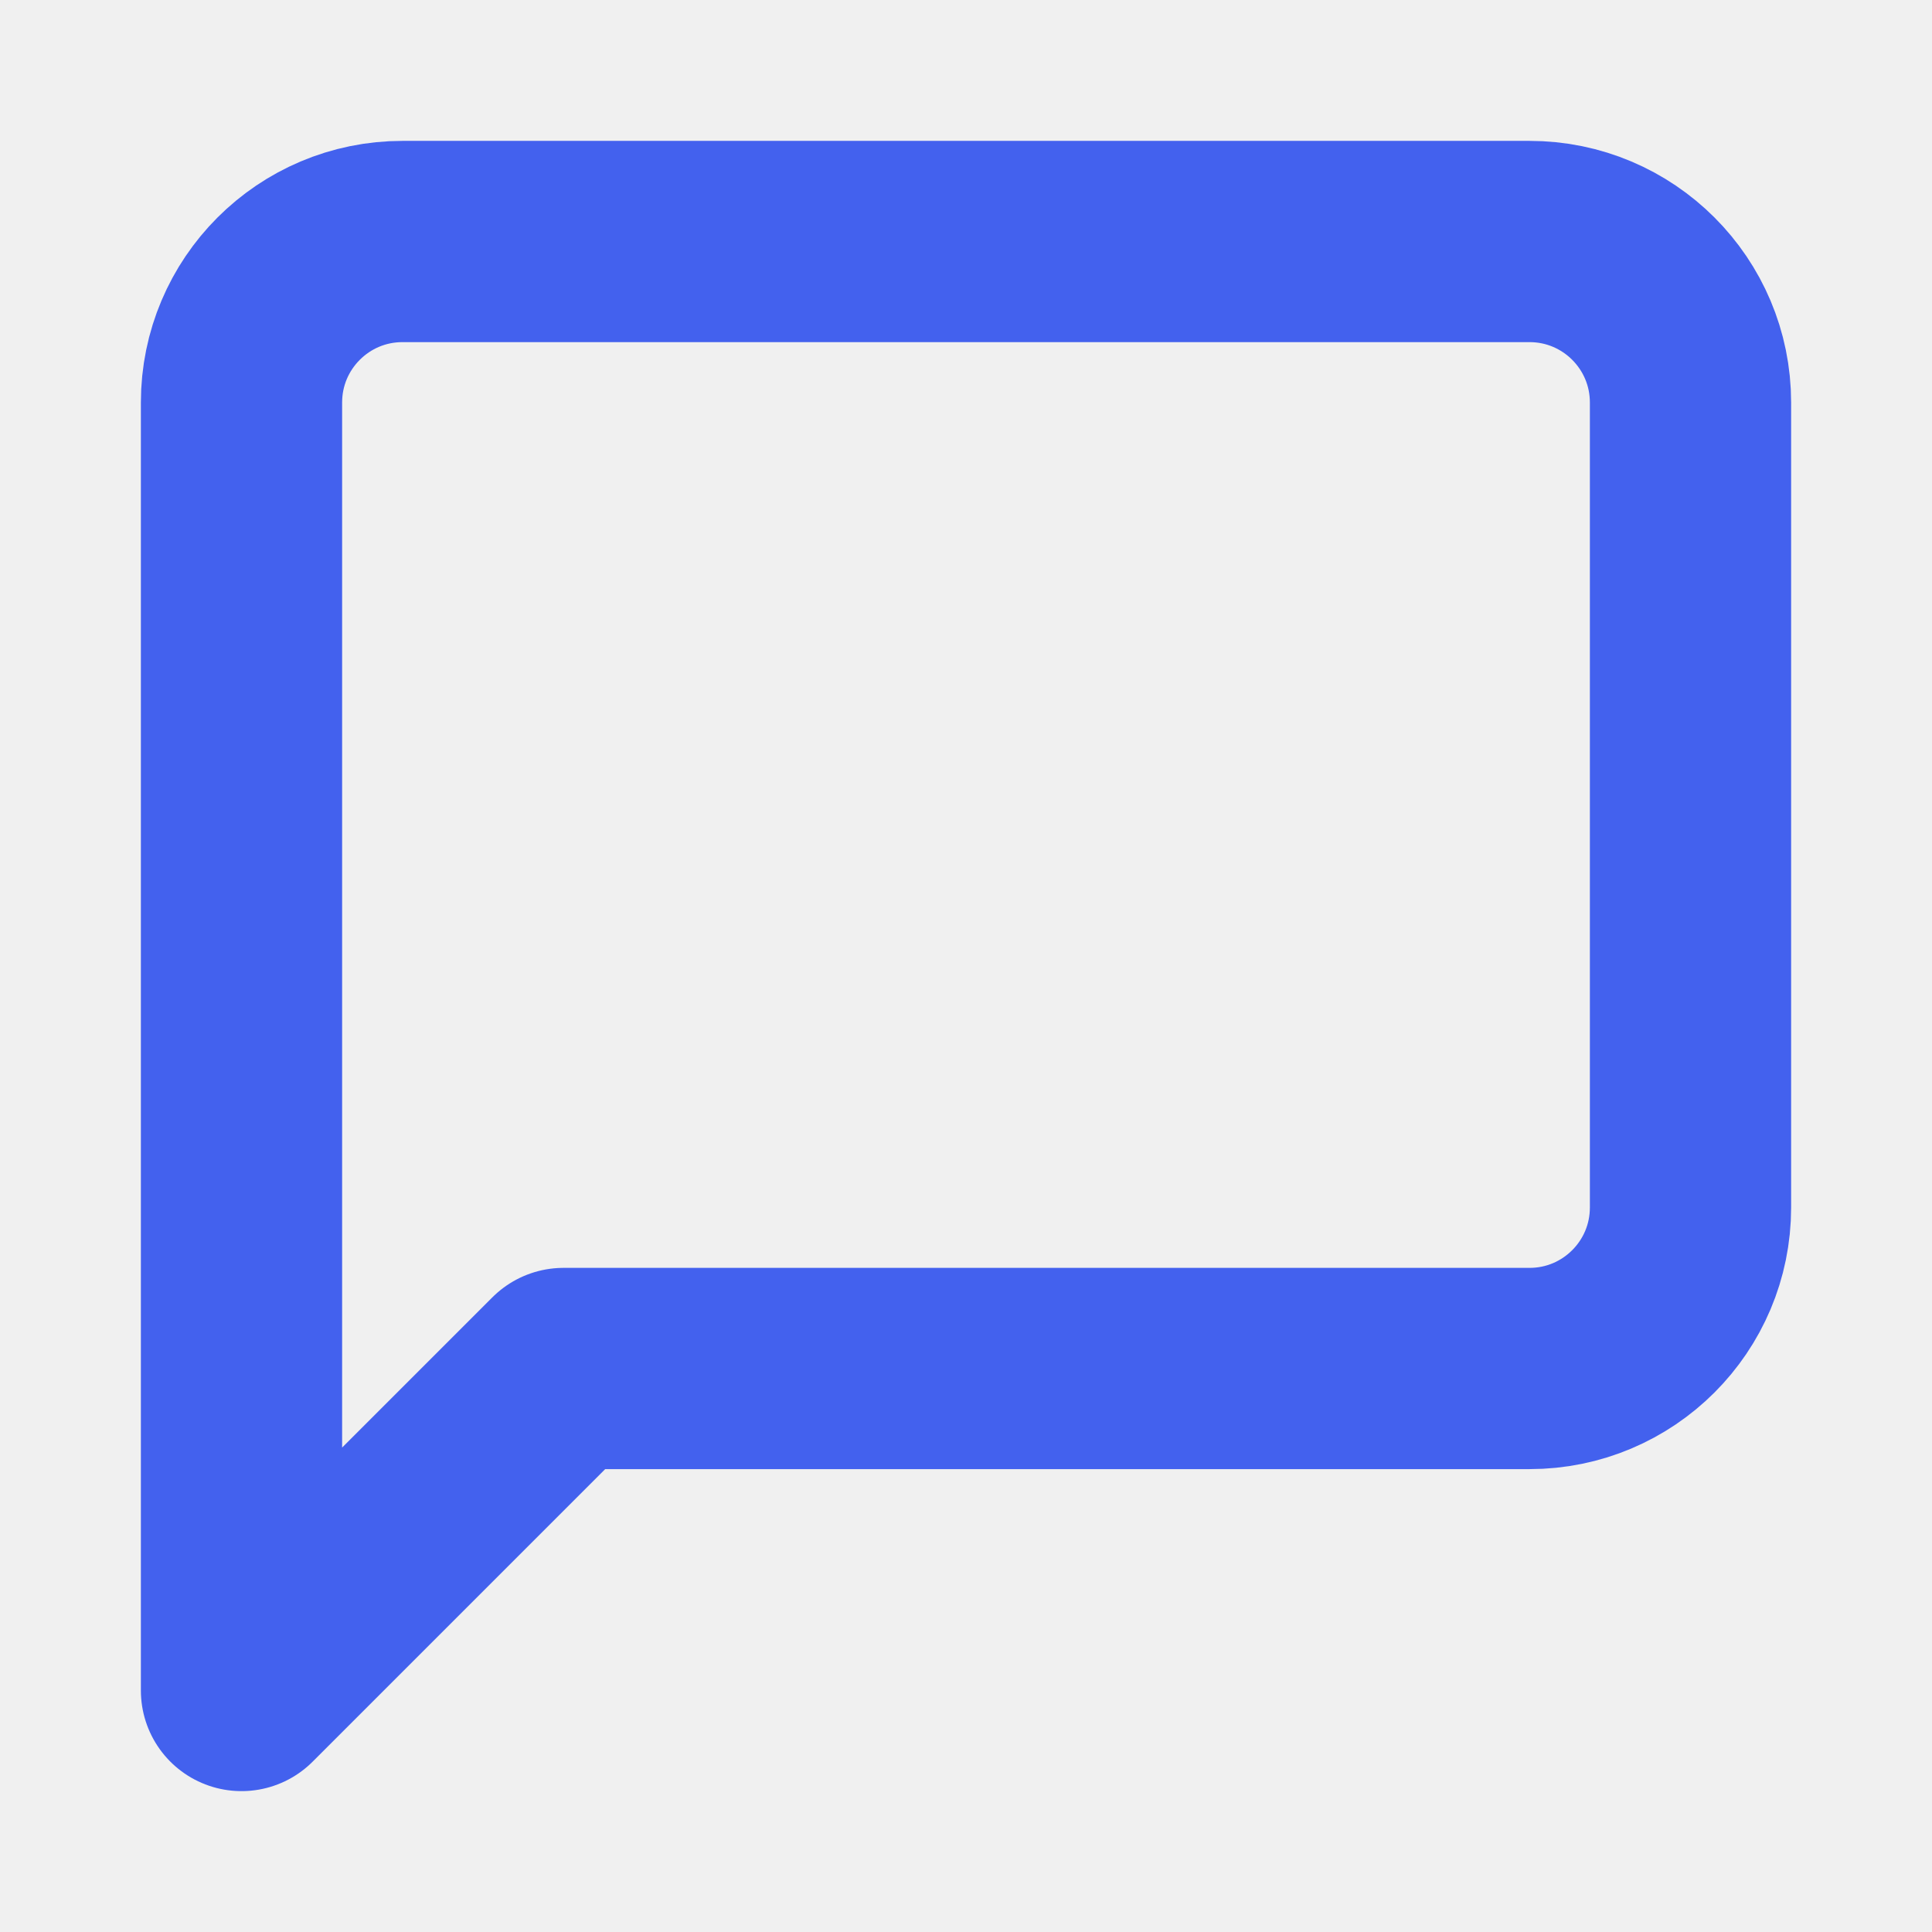
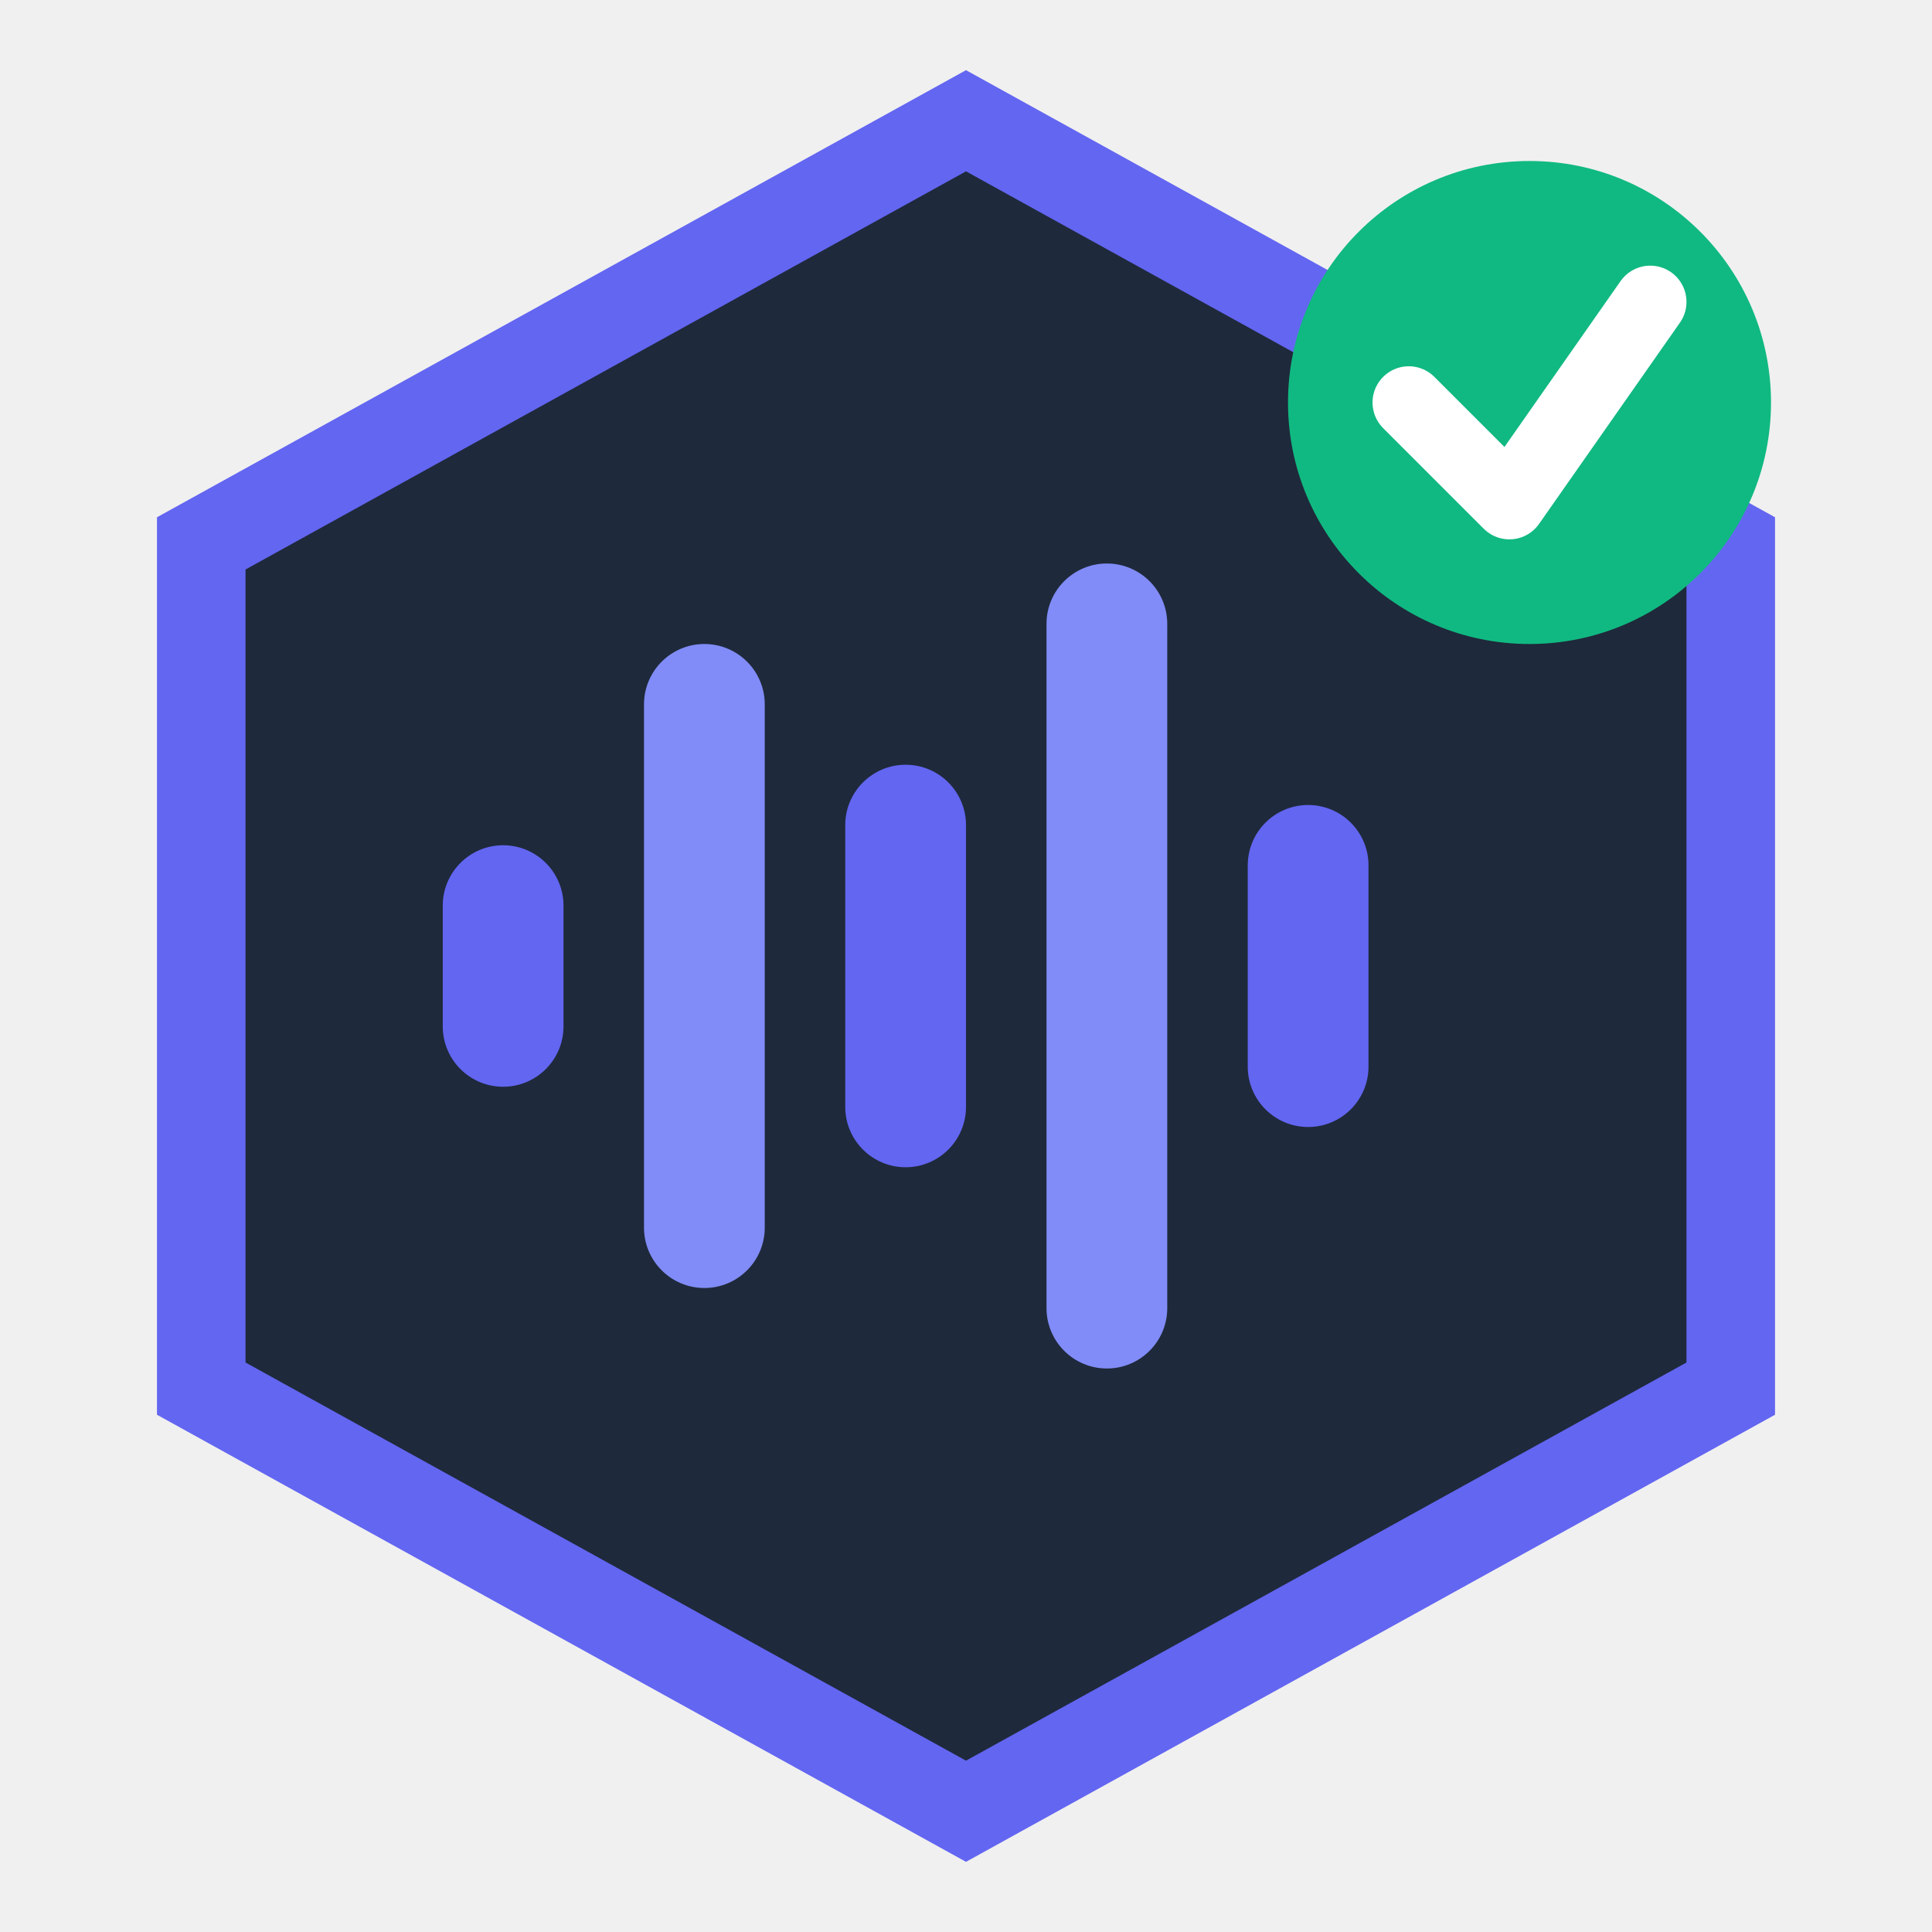
- <svg xmlns="http://www.w3.org/2000/svg" viewBox="0 0 24 24" fill="none" stroke="#4361ee" stroke-width="2.5" stroke-linecap="round" stroke-linejoin="round">
-   <path d="M21 15a2 2 0 0 1-2 2H7l-4 4V5a2 2 0 0 1 2-2h14a2 2 0 0 1 2 2z" />
+ <svg xmlns="http://www.w3.org/2000/svg" viewBox="0 0 48 48" fill="none">
+   <polygon points="24,3 43,13.5 43,34.5 24,45 5,34.5 5,13.5" fill="#1E293B" stroke="#6366F1" stroke-width="2.2" />
+   <rect x="11" y="21" width="3" height="6" rx="1.5" fill="#6366F1" />
+   <rect x="16" y="16" width="3" height="16" rx="1.5" fill="#818CF8" />
+   <rect x="21" y="19" width="3" height="10" rx="1.5" fill="#6366F1" />
+   <rect x="26" y="14" width="3" height="20" rx="1.5" fill="#818CF8" />
+   <rect x="31" y="20" width="3" height="8" rx="1.5" fill="#6366F1" />
+   <circle cx="38" cy="10" r="6" fill="#10B981" />
+   <polyline points="35,10 37.5,12.5 41,7.5" stroke="white" stroke-width="1.8" stroke-linecap="round" stroke-linejoin="round" fill="none" />
</svg>
